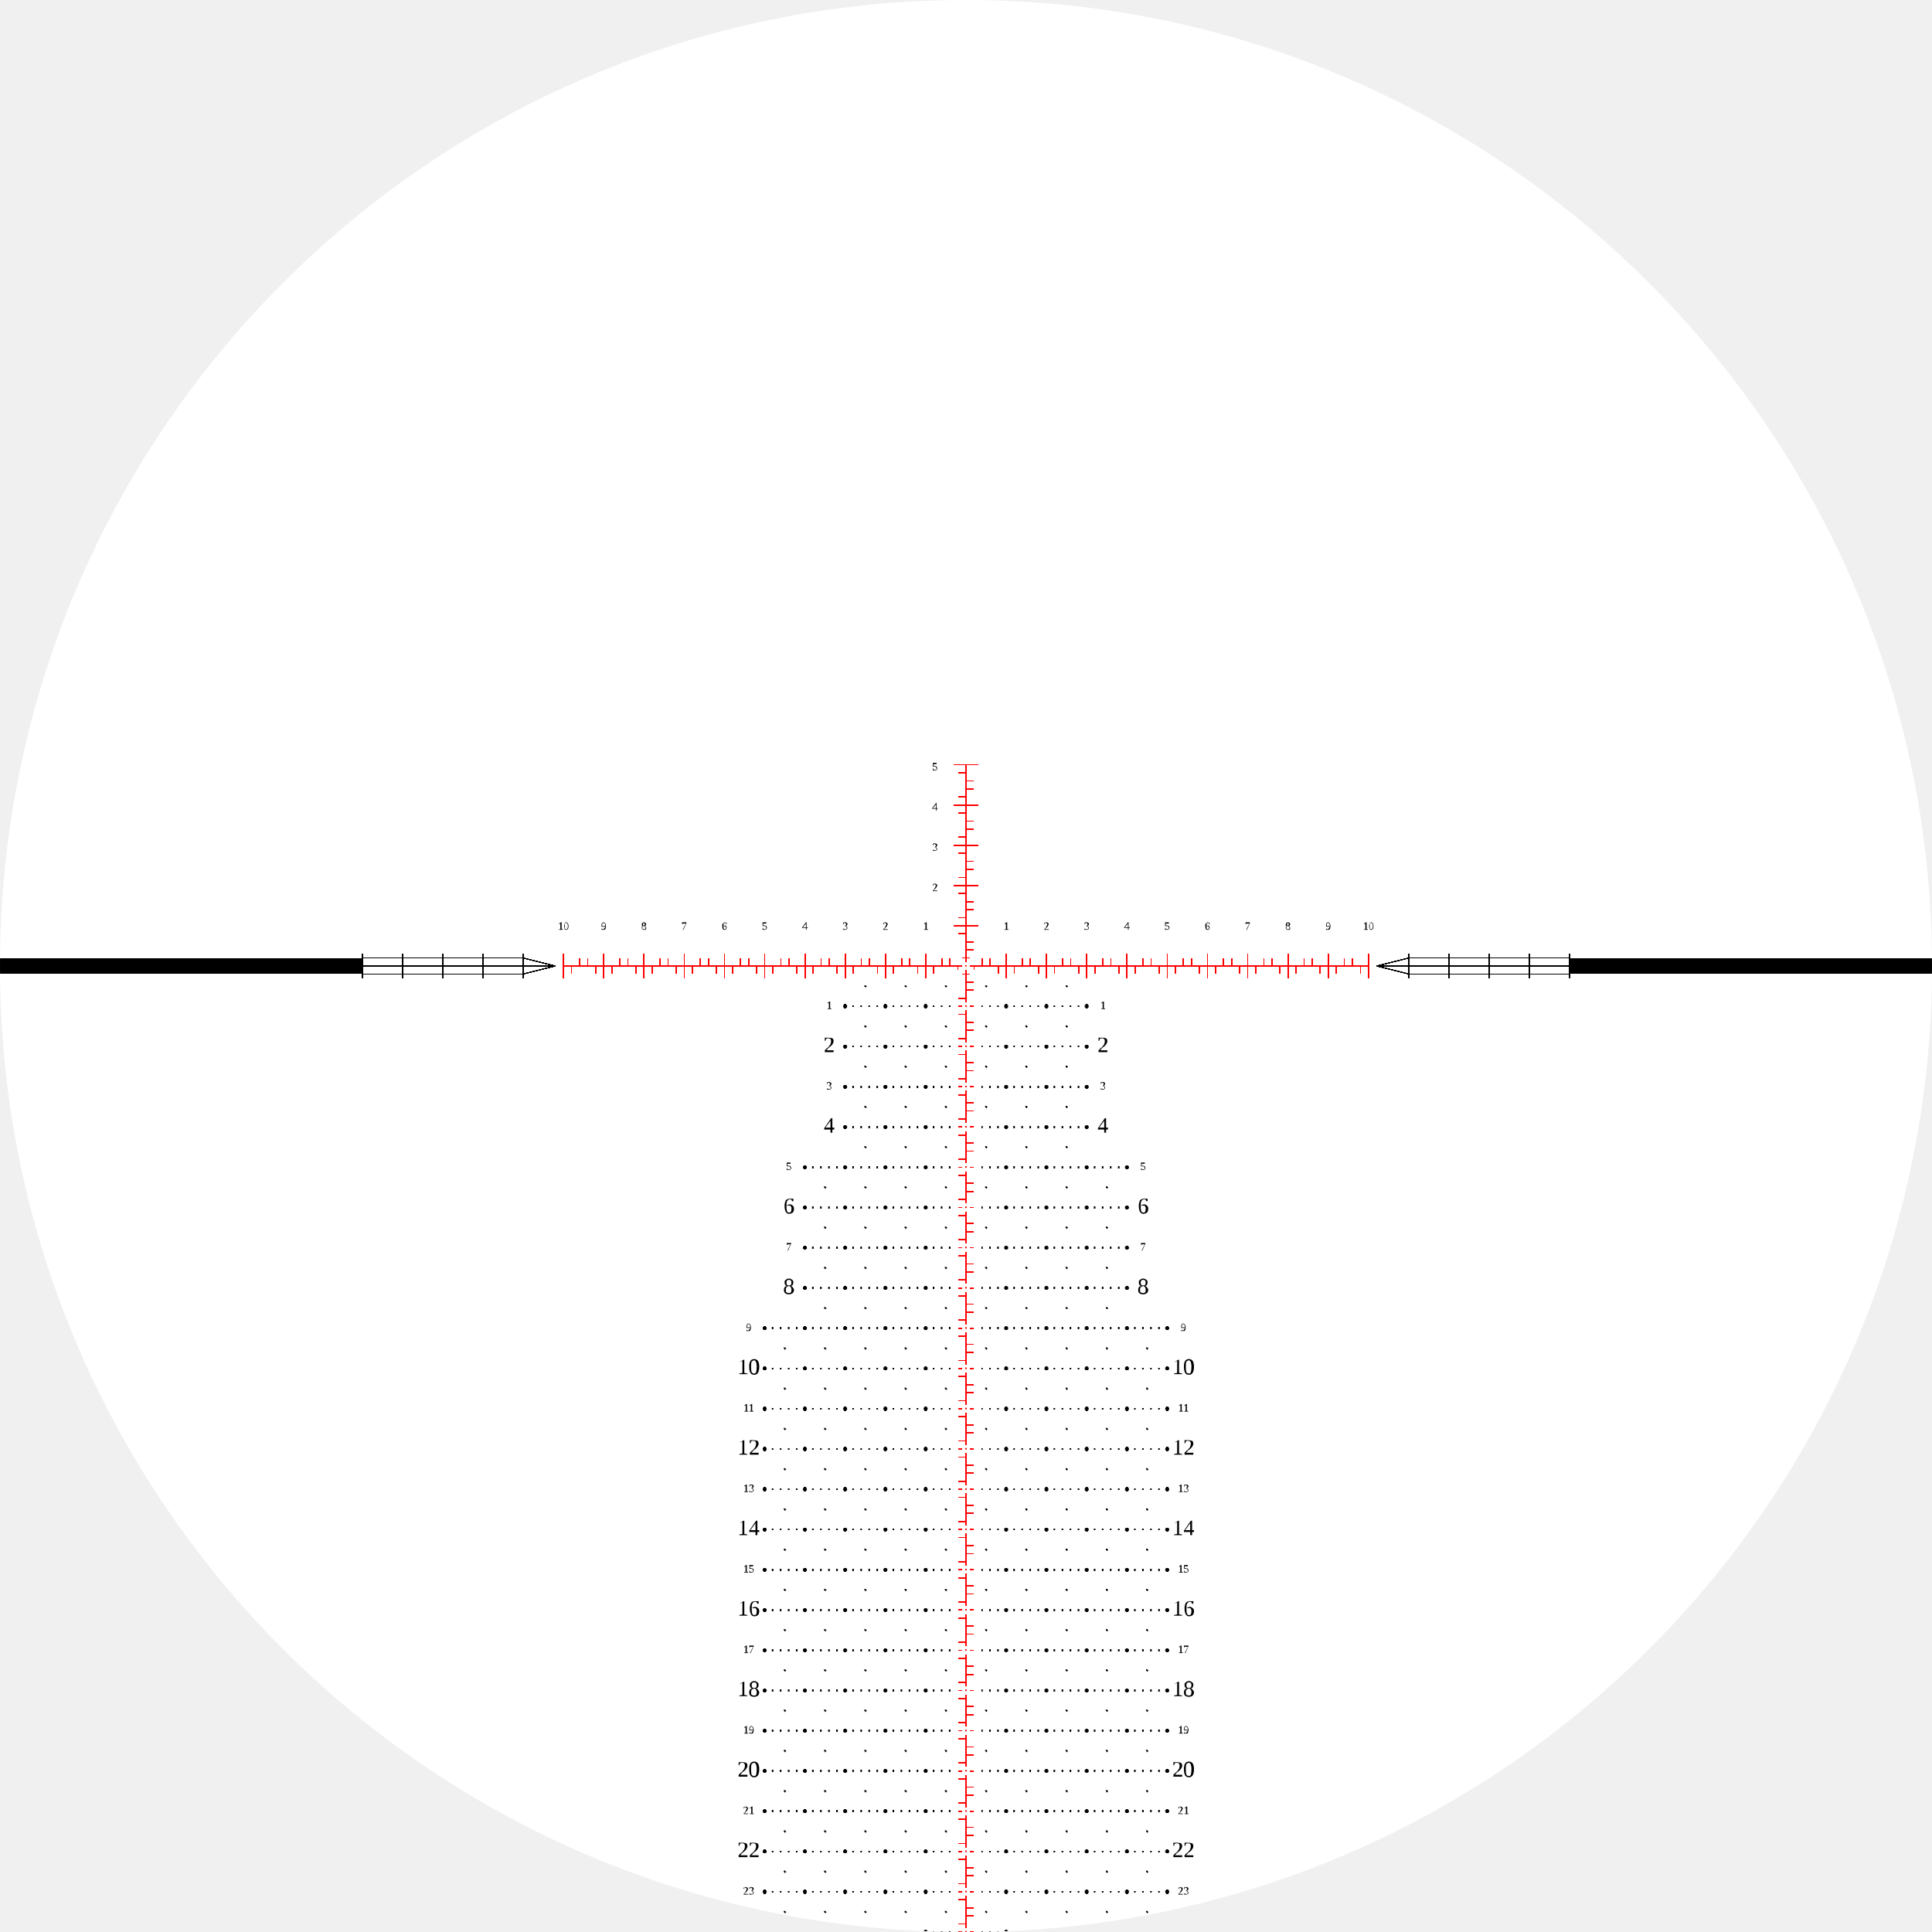
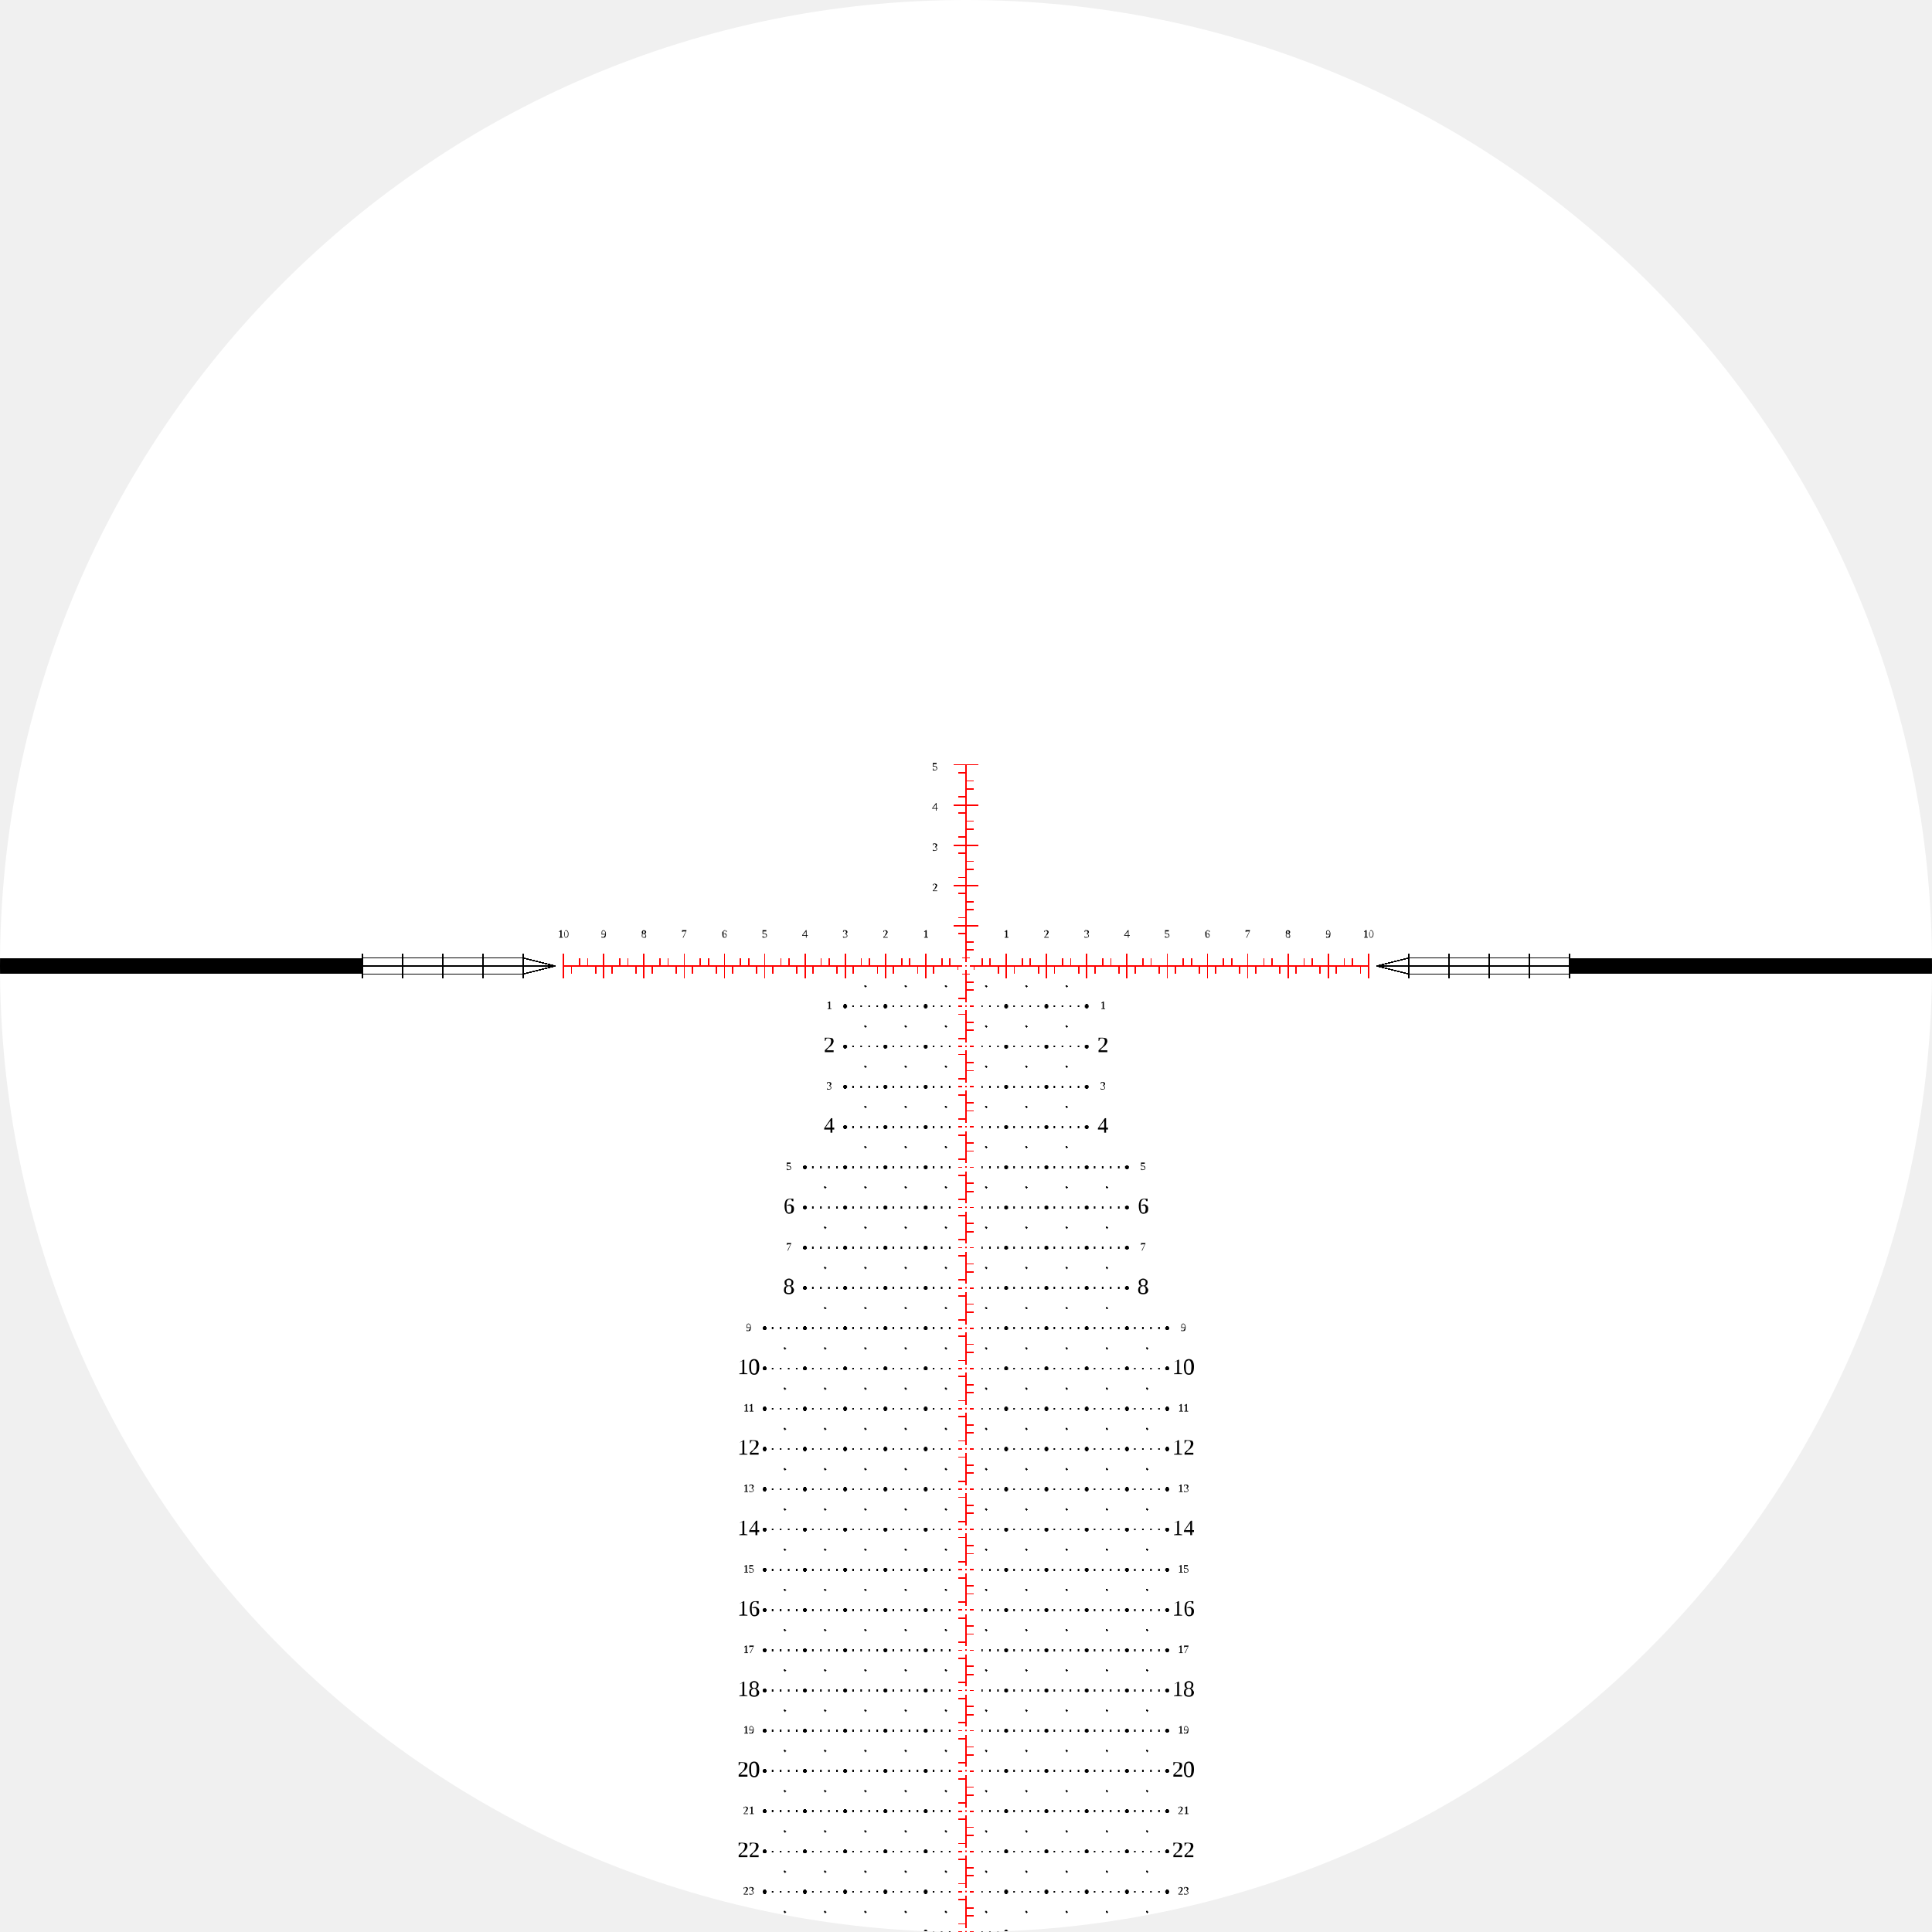
<svg xmlns="http://www.w3.org/2000/svg" width="4800" height="4800" viewBox="-24 -24 48 48" data-mil-width="48" data-mil-height="48" data-factor="100" shape-rendering="crispEdges">
  <defs>
    <pattern id="dotline-0" patternUnits="userSpaceOnUse" x="-0.025" y="-0.025" width="1" height="0.05">
      <circle cx="0.025" cy="0.025" r="0.025" fill="red" />
    </pattern>
    <pattern id="dotgrid-0" patternUnits="userSpaceOnUse" x="-2.525" y="0.475" width="1" height="1">
      <circle cx="0.025" cy="0.025" r="0.025" fill="black" />
    </pattern>
    <pattern id="dotgrid-2" patternUnits="userSpaceOnUse" x="-3.525" y="5.475" width="1" height="1">
      <circle cx="0.025" cy="0.025" r="0.025" fill="black" />
    </pattern>
    <pattern id="dotgrid-4" patternUnits="userSpaceOnUse" x="-4.525" y="9.475" width="1" height="1">
      <circle cx="0.025" cy="0.025" r="0.025" fill="black" />
    </pattern>
    <pattern id="dotline-2" patternUnits="userSpaceOnUse" x="-0.05" y="-0.05" width="1" height="0.1">
      <circle cx="0.05" cy="0.05" r="0.05" fill="black" />
    </pattern>
    <pattern id="dotline-5" patternUnits="userSpaceOnUse" x="-0.025" y="-0.025" width="0.2" height="0.05">
      <circle cx="0.025" cy="0.025" r="0.025" fill="black" />
    </pattern>
  </defs>
  <clipPath id="clip0">
    <circle id="circle-0" cx="0" cy="0" r="24" fill="white" />
  </clipPath>
  <g id="clipgroup-0" clip-path="url(#clip0)">
    <rect id="fill-0" x="-24" y="-24" width="48" height="48" fill="white" />
    <line id="hline-0" x1="0.1" y1="0" x2="10" y2="0" stroke="red" stroke-width="0.033" />
    <line id="hline-1" x1="-0.1" y1="0" x2="-10" y2="0" stroke="red" stroke-width="0.033" />
    <line id="vline-0" x1="0" y1="-0.1" x2="0" y2="-5" stroke="red" stroke-width="0.033" />
    <line id="hline-2" x1="-15" y1="0" x2="-10.2" y2="0" stroke="black" stroke-width="0.033" />
    <line id="hline-3" x1="15" y1="0" x2="10.2" y2="0" stroke="black" stroke-width="0.033" />
    <line id="line-0" x1="11" y1="-0.2" x2="10.2" y2="0" stroke="black" stroke-width="0.033" />
    <line id="line-1" x1="11" y1="0.2" x2="10.2" y2="0" stroke="black" stroke-width="0.033" />
    <line id="line-2" x1="-11" y1="-0.2" x2="-10.2" y2="0" stroke="black" stroke-width="0.033" />
    <line id="line-3" x1="-11" y1="0.2" x2="-10.2" y2="0" stroke="black" stroke-width="0.033" />
    <rect id="rect-0" x="-15" y="-0.2" width="4" height="0.4" fill="transparent" stroke="black" stroke-width="0.033" />
    <rect id="rect-1" x="11" y="-0.2" width="4" height="0.4" fill="transparent" stroke="black" stroke-width="0.033" />
    <rect id="rect-2" x="-24" y="-0.2" width="9" height="0.4" fill="black" />
    <rect id="rect-3" x="15" y="-0.2" width="9" height="0.4" fill="black" />
    <path id="hruler-0" d="M 11 -0.3 L 11 0.3 M 12 -0.3 L 12 0.3 M 13 -0.3 L 13 0.3 M 14 -0.3 L 14 0.3 M 15 -0.3 L 15 0.3" fill="none" stroke="black" stroke-width="0.033" />
    <path id="hruler-1" d="M -11 -0.3 L -11 0.3 M -12 -0.3 L -12 0.3 M -13 -0.3 L -13 0.3 M -14 -0.3 L -14 0.3 M -15 -0.3 L -15 0.3" fill="none" stroke="black" stroke-width="0.033" />
-     <text id="text-0" x="-10" y="-0.9" fill="black" font-size="0.278" text-anchor="middle">10</text>
-     <text id="text-1" x="-9" y="-0.9" fill="black" font-size="0.278" text-anchor="middle">9</text>
-     <text id="text-2" x="-8" y="-0.9" fill="black" font-size="0.278" text-anchor="middle">8</text>
-     <text id="text-3" x="-7" y="-0.9" fill="black" font-size="0.278" text-anchor="middle">7</text>
-     <text id="text-4" x="-6" y="-0.9" fill="black" font-size="0.278" text-anchor="middle">6</text>
-     <text id="text-5" x="-5" y="-0.9" fill="black" font-size="0.278" text-anchor="middle">5</text>
-     <text id="text-6" x="-4" y="-0.9" fill="black" font-size="0.278" text-anchor="middle">4</text>
-     <text id="text-7" x="-3" y="-0.9" fill="black" font-size="0.278" text-anchor="middle">3</text>
-     <text id="text-8" x="-2" y="-0.9" fill="black" font-size="0.278" text-anchor="middle">2</text>
-     <text id="text-9" x="-1" y="-0.9" fill="black" font-size="0.278" text-anchor="middle">1</text>
-     <text id="text-10" x="1" y="-0.9" fill="black" font-size="0.278" text-anchor="middle">1</text>
-     <text id="text-11" x="2" y="-0.9" fill="black" font-size="0.278" text-anchor="middle">2</text>
-     <text id="text-12" x="3" y="-0.9" fill="black" font-size="0.278" text-anchor="middle">3</text>
-     <text id="text-13" x="4" y="-0.9" fill="black" font-size="0.278" text-anchor="middle">4</text>
-     <text id="text-14" x="5" y="-0.9" fill="black" font-size="0.278" text-anchor="middle">5</text>
-     <text id="text-15" x="6" y="-0.9" fill="black" font-size="0.278" text-anchor="middle">6</text>
-     <text id="text-16" x="7" y="-0.9" fill="black" font-size="0.278" text-anchor="middle">7</text>
-     <text id="text-17" x="8" y="-0.9" fill="black" font-size="0.278" text-anchor="middle">8</text>
-     <text id="text-18" x="9" y="-0.9" fill="black" font-size="0.278" text-anchor="middle">9</text>
-     <text id="text-19" x="10" y="-0.9" fill="black" font-size="0.278" text-anchor="middle">10</text>
+     <text id="text-0" x="-10" y="-0.7" fill="black" font-size="0.278" text-anchor="middle">10</text>
+     <text id="text-1" x="-9" y="-0.7" fill="black" font-size="0.278" text-anchor="middle">9</text>
+     <text id="text-2" x="-8" y="-0.7" fill="black" font-size="0.278" text-anchor="middle">8</text>
+     <text id="text-3" x="-7" y="-0.7" fill="black" font-size="0.278" text-anchor="middle">7</text>
+     <text id="text-4" x="-6" y="-0.7" fill="black" font-size="0.278" text-anchor="middle">6</text>
+     <text id="text-5" x="-5" y="-0.7" fill="black" font-size="0.278" text-anchor="middle">5</text>
+     <text id="text-6" x="-4" y="-0.7" fill="black" font-size="0.278" text-anchor="middle">4</text>
+     <text id="text-7" x="-3" y="-0.7" fill="black" font-size="0.278" text-anchor="middle">3</text>
+     <text id="text-8" x="-2" y="-0.7" fill="black" font-size="0.278" text-anchor="middle">2</text>
+     <text id="text-9" x="-1" y="-0.7" fill="black" font-size="0.278" text-anchor="middle">1</text>
+     <text id="text-10" x="1" y="-0.7" fill="black" font-size="0.278" text-anchor="middle">1</text>
+     <text id="text-11" x="2" y="-0.7" fill="black" font-size="0.278" text-anchor="middle">2</text>
+     <text id="text-12" x="3" y="-0.7" fill="black" font-size="0.278" text-anchor="middle">3</text>
+     <text id="text-13" x="4" y="-0.7" fill="black" font-size="0.278" text-anchor="middle">4</text>
+     <text id="text-14" x="5" y="-0.7" fill="black" font-size="0.278" text-anchor="middle">5</text>
+     <text id="text-15" x="6" y="-0.7" fill="black" font-size="0.278" text-anchor="middle">6</text>
+     <text id="text-16" x="7" y="-0.7" fill="black" font-size="0.278" text-anchor="middle">7</text>
+     <text id="text-17" x="8" y="-0.7" fill="black" font-size="0.278" text-anchor="middle">8</text>
+     <text id="text-18" x="9" y="-0.7" fill="black" font-size="0.278" text-anchor="middle">9</text>
+     <text id="text-19" x="10" y="-0.7" fill="black" font-size="0.278" text-anchor="middle">10</text>
    <path id="hruler-2" d="M 10 -0.3 L 10 0.3 M 9 -0.3 L 9 0.3 M 8 -0.3 L 8 0.3 M 7 -0.3 L 7 0.3 M 6 -0.3 L 6 0.3 M 5 -0.3 L 5 0.3 M 4 -0.3 L 4 0.3 M 3 -0.3 L 3 0.3 M 2 -0.3 L 2 0.3 M 1 -0.3 L 1 0.3" fill="none" stroke="red" stroke-width="0.033" />
    <path id="hruler-3" d="M -10 -0.3 L -10 0.3 M -9 -0.3 L -9 0.3 M -8 -0.3 L -8 0.3 M -7 -0.3 L -7 0.3 M -6 -0.3 L -6 0.3 M -5 -0.3 L -5 0.3 M -4 -0.3 L -4 0.3 M -3 -0.3 L -3 0.3 M -2 -0.3 L -2 0.3 M -1 -0.3 L -1 0.3" fill="none" stroke="red" stroke-width="0.033" />
    <path id="hruler-4" d="M 9.8 0 L 9.8 0.2 M 8.8 0 L 8.8 0.2 M 7.8 0 L 7.8 0.2 M 6.8 0 L 6.8 0.2 M 5.8 0 L 5.8 0.2 M 4.8 0 L 4.8 0.2 M 3.8 0 L 3.8 0.2 M 2.8 0 L 2.8 0.2 M 1.8 0 L 1.8 0.2 M 0.8 0 L 0.8 0.2" fill="none" stroke="red" stroke-width="0.033" />
    <path id="hruler-5" d="M -9.8 0 L -9.8 0.2 M -8.8 0 L -8.8 0.2 M -7.8 0 L -7.8 0.2 M -6.8 0 L -6.8 0.2 M -5.8 0 L -5.8 0.2 M -4.8 0 L -4.8 0.2 M -3.8 0 L -3.8 0.2 M -2.8 0 L -2.8 0.2 M -1.8 0 L -1.8 0.2 M -0.8 0 L -0.8 0.2" fill="none" stroke="red" stroke-width="0.033" />
    <path id="hruler-6" d="M 9.6 -0.2 L 9.6 0 M 8.6 -0.2 L 8.6 0 M 7.6 -0.2 L 7.6 0 M 6.6 -0.2 L 6.6 0 M 5.6 -0.2 L 5.6 0 M 4.6 -0.2 L 4.6 0 M 3.6 -0.2 L 3.6 0 M 2.6 -0.2 L 2.6 0 M 1.6 -0.2 L 1.6 0 M 0.6 -0.2 L 0.6 0" fill="none" stroke="red" stroke-width="0.033" />
    <path id="hruler-7" d="M -9.6 -0.2 L -9.6 0 M -8.6 -0.2 L -8.6 0 M -7.6 -0.2 L -7.6 0 M -6.6 -0.2 L -6.6 0 M -5.6 -0.2 L -5.6 0 M -4.6 -0.2 L -4.6 0 M -3.6 -0.2 L -3.6 0 M -2.6 -0.2 L -2.6 0 M -1.6 -0.2 L -1.6 0 M -0.6 -0.2 L -0.6 0" fill="none" stroke="red" stroke-width="0.033" />
    <path id="hruler-8" d="M 9.4 -0.2 L 9.4 0 M 8.4 -0.2 L 8.4 0 M 7.4 -0.2 L 7.4 0 M 6.4 -0.2 L 6.4 0 M 5.4 -0.2 L 5.4 0 M 4.4 -0.2 L 4.4 0 M 3.4 -0.2 L 3.4 0 M 2.4 -0.2 L 2.4 0 M 1.4 -0.2 L 1.4 0 M 0.4 -0.2 L 0.4 0" fill="none" stroke="red" stroke-width="0.033" />
    <path id="hruler-9" d="M -9.4 -0.2 L -9.4 0 M -8.4 -0.2 L -8.4 0 M -7.4 -0.2 L -7.4 0 M -6.4 -0.2 L -6.4 0 M -5.4 -0.2 L -5.4 0 M -4.4 -0.2 L -4.4 0 M -3.4 -0.2 L -3.4 0 M -2.4 -0.2 L -2.4 0 M -1.4 -0.2 L -1.4 0 M -0.4 -0.2 L -0.4 0" fill="none" stroke="red" stroke-width="0.033" />
    <path id="hruler-10" d="M 9.2 0 L 9.2 0.2 M 8.2 0 L 8.2 0.2 M 7.2 0 L 7.2 0.2 M 6.2 0 L 6.2 0.2 M 5.2 0 L 5.2 0.2 M 4.2 0 L 4.2 0.2 M 3.2 0 L 3.2 0.2 M 2.2 0 L 2.2 0.2 M 1.2 0 L 1.2 0.2" fill="none" stroke="red" stroke-width="0.033" />
    <path id="hruler-11" d="M -9.2 0 L -9.2 0.2 M -8.2 0 L -8.2 0.2 M -7.2 0 L -7.2 0.2 M -6.2 0 L -6.2 0.2 M -5.2 0 L -5.2 0.2 M -4.2 0 L -4.2 0.2 M -3.2 0 L -3.2 0.2 M -2.2 0 L -2.2 0.2 M -1.2 0 L -1.2 0.2" fill="none" stroke="red" stroke-width="0.033" />
    <line id="vline-1" x1="0.2" y1="0" x2="0.2" y2="0.1" stroke="red" stroke-width="0.033" />
    <line id="vline-2" x1="-0.2" y1="0" x2="-0.2" y2="0.1" stroke="red" stroke-width="0.033" />
    <path id="vruler-0" d="M -0.2 1.2 L 0 1.2 M -0.2 2.2 L 0 2.2 M -0.2 3.2 L 0 3.2 M -0.2 4.2 L 0 4.2 M -0.2 5.2 L 0 5.2 M -0.2 6.2 L 0 6.2 M -0.2 7.2 L 0 7.2 M -0.2 8.2 L 0 8.2 M -0.2 9.2 L 0 9.2 M -0.2 10.2 L 0 10.2 M -0.2 11.2 L 0 11.2 M -0.2 12.2 L 0 12.2 M -0.2 13.2 L 0 13.2 M -0.2 14.2 L 0 14.2 M -0.2 15.2 L 0 15.2 M -0.2 16.2 L 0 16.2 M -0.2 17.2 L 0 17.2 M -0.2 18.2 L 0 18.2 M -0.2 19.2 L 0 19.2 M -0.2 20.2 L 0 20.2 M -0.2 21.2 L 0 21.2 M -0.2 22.2 L 0 22.2 M -0.2 23.2 L 0 23.2" fill="none" stroke="red" stroke-width="0.033" />
    <path id="vruler-1" d="M 0 0.4 L 0.2 0.4 M 0 1.4 L 0.2 1.4 M 0 2.4 L 0.2 2.4 M 0 3.4 L 0.2 3.4 M 0 4.4 L 0.2 4.4 M 0 5.4 L 0.2 5.4 M 0 6.4 L 0.2 6.4 M 0 7.4 L 0.2 7.4 M 0 8.4 L 0.2 8.4 M 0 9.4 L 0.2 9.4 M 0 10.4 L 0.2 10.4 M 0 11.4 L 0.2 11.4 M 0 12.4 L 0.2 12.4 M 0 13.4 L 0.2 13.4 M 0 14.4 L 0.2 14.4 M 0 15.4 L 0.2 15.4 M 0 16.4 L 0.2 16.4 M 0 17.4 L 0.2 17.4 M 0 18.4 L 0.2 18.4 M 0 19.4 L 0.2 19.4 M 0 20.4 L 0.2 20.4 M 0 21.4 L 0.2 21.4 M 0 22.4 L 0.2 22.4 M 0 23.4 L 0.2 23.4" fill="none" stroke="red" stroke-width="0.033" />
    <path id="vruler-2" d="M 0 0.6 L 0.2 0.6 M 0 1.6 L 0.2 1.6 M 0 2.6 L 0.2 2.6 M 0 3.6 L 0.2 3.6 M 0 4.6 L 0.2 4.6 M 0 5.6 L 0.2 5.6 M 0 6.6 L 0.2 6.6 M 0 7.6 L 0.2 7.6 M 0 8.6 L 0.2 8.6 M 0 9.6 L 0.2 9.6 M 0 10.6 L 0.2 10.6 M 0 11.6 L 0.2 11.6 M 0 12.6 L 0.2 12.6 M 0 13.6 L 0.2 13.6 M 0 14.6 L 0.2 14.6 M 0 15.6 L 0.2 15.6 M 0 16.6 L 0.2 16.6 M 0 17.6 L 0.2 17.6 M 0 18.6 L 0.2 18.6 M 0 19.6 L 0.2 19.6 M 0 20.6 L 0.2 20.6 M 0 21.6 L 0.2 21.6 M 0 22.6 L 0.2 22.6 M 0 23.6 L 0.2 23.6" fill="none" stroke="red" stroke-width="0.033" />
    <path id="vruler-3" d="M -0.2 0.8 L 0 0.8 M -0.2 1.8 L 0 1.8 M -0.2 2.8 L 0 2.8 M -0.2 3.8 L 0 3.8 M -0.2 4.8 L 0 4.8 M -0.2 5.8 L 0 5.8 M -0.2 6.8 L 0 6.8 M -0.2 7.8 L 0 7.8 M -0.2 8.8 L 0 8.8 M -0.2 9.8 L 0 9.8 M -0.2 10.8 L 0 10.8 M -0.2 11.8 L 0 11.8 M -0.2 12.8 L 0 12.8 M -0.2 13.8 L 0 13.8 M -0.2 14.8 L 0 14.8 M -0.2 15.8 L 0 15.8 M -0.2 16.8 L 0 16.8 M -0.2 17.8 L 0 17.8 M -0.2 18.8 L 0 18.8 M -0.2 19.8 L 0 19.8 M -0.2 20.8 L 0 20.8 M -0.2 21.8 L 0 21.8 M -0.2 22.8 L 0 22.8 M -0.2 23.8 L 0 23.8" fill="none" stroke="red" stroke-width="0.033" />
    <path id="vruler-4" d="M -0.3 -5 L 0.3 -5 M -0.3 -4 L 0.3 -4 M -0.3 -3 L 0.3 -3 M -0.3 -2 L 0.3 -2 M -0.3 -1 L 0.3 -1" fill="none" stroke="red" stroke-width="0.033" />
    <path id="vruler-5" d="M -0.2 -4.8 L 0 -4.8 M -0.2 -3.8 L 0 -3.8 M -0.2 -2.8 L 0 -2.8 M -0.2 -1.8 L 0 -1.8 M -0.2 -0.8 L 0 -0.8" fill="none" stroke="red" stroke-width="0.033" />
    <path id="vruler-6" d="M 0 -4.6 L 0.2 -4.6 M 0 -3.6 L 0.2 -3.6 M 0 -2.6 L 0.2 -2.6 M 0 -1.6 L 0.2 -1.6 M 0 -0.6 L 0.2 -0.6" fill="none" stroke="red" stroke-width="0.033" />
    <path id="vruler-7" d="M 0 -4.4 L 0.2 -4.4 M 0 -3.4 L 0.2 -3.4 M 0 -2.4 L 0.2 -2.4 M 0 -1.4 L 0.2 -1.4 M 0 -0.4 L 0.2 -0.4" fill="none" stroke="red" stroke-width="0.033" />
    <path id="vruler-8" d="M -0.2 -4.2 L 0 -4.2 M -0.2 -3.2 L 0 -3.2 M -0.2 -2.2 L 0 -2.2 M -0.2 -1.2 L 0 -1.2" fill="none" stroke="red" stroke-width="0.033" />
    <path id="vruler-9" d="M 0.1 1 L 0.2 1 M 0.1 2 L 0.2 2 M 0.1 3 L 0.2 3 M 0.1 4 L 0.2 4 M 0.1 5 L 0.2 5 M 0.1 6 L 0.2 6 M 0.1 7 L 0.2 7 M 0.1 8 L 0.2 8 M 0.1 9 L 0.2 9 M 0.1 10 L 0.2 10 M 0.1 11 L 0.2 11 M 0.1 12 L 0.2 12 M 0.1 13 L 0.2 13 M 0.1 14 L 0.2 14 M 0.1 15 L 0.2 15 M 0.1 16 L 0.2 16 M 0.1 17 L 0.2 17 M 0.1 18 L 0.2 18 M 0.1 19 L 0.2 19 M 0.1 20 L 0.2 20 M 0.1 21 L 0.2 21 M 0.1 22 L 0.2 22 M 0.1 23 L 0.2 23 M 0.1 24 L 0.2 24" fill="none" stroke="red" stroke-width="0.033" />
    <path id="vruler-10" d="M -0.2 1 L -0.1 1 M -0.2 2 L -0.1 2 M -0.2 3 L -0.1 3 M -0.2 4 L -0.1 4 M -0.2 5 L -0.1 5 M -0.2 6 L -0.1 6 M -0.2 7 L -0.1 7 M -0.2 8 L -0.1 8 M -0.2 9 L -0.1 9 M -0.2 10 L -0.1 10 M -0.2 11 L -0.1 11 M -0.2 12 L -0.1 12 M -0.2 13 L -0.1 13 M -0.2 14 L -0.1 14 M -0.2 15 L -0.1 15 M -0.2 16 L -0.1 16 M -0.2 17 L -0.1 17 M -0.2 18 L -0.1 18 M -0.2 19 L -0.1 19 M -0.2 20 L -0.1 20 M -0.2 21 L -0.1 21 M -0.2 22 L -0.1 22 M -0.2 23 L -0.1 23 M -0.2 24 L -0.1 24" fill="none" stroke="red" stroke-width="0.033" />
    <line id="hline-4" x1="0.1" y1="0.2" x2="-0.1" y2="0.2" stroke="red" stroke-width="0.033" />
    <line id="hline-5" x1="0.1" y1="-0.2" x2="-0.1" y2="-0.2" stroke="red" stroke-width="0.033" />
    <rect id="dotline-1" x="-0.025" y="-0.025" width="24.05" height="0.05" fill="url(#dotline-0)" transform="translate(0,0) rotate(90)" />
    <path id="vdashline-0" d="M 0 0.1 L 0 0.9 M 0 1.1 L 0 1.9 M 0 2.1 L 0 2.9 M 0 3.1 L 0 3.9 M 0 4.1 L 0 4.9 M 0 5.1 L 0 5.9 M 0 6.1 L 0 6.9 M 0 7.1 L 0 7.9 M 0 8.1 L 0 8.9 M 0 9.1 L 0 9.9 M 0 10.1 L 0 10.9 M 0 11.1 L 0 11.9 M 0 12.1 L 0 12.9 M 0 13.1 L 0 13.9 M 0 14.1 L 0 14.9 M 0 15.1 L 0 15.9 M 0 16.1 L 0 16.9 M 0 17.1 L 0 17.9 M 0 18.1 L 0 18.9 M 0 19.1 L 0 19.9 M 0 20.1 L 0 20.9 M 0 21.1 L 0 21.9 M 0 22.1 L 0 22.9 M 0 23.1 L 0 23.9" fill="none" stroke="red" stroke-width="0.033" />
    <text id="text-20" x="-0.7" y="-4.86" fill="black" font-size="0.278" text-anchor="end">5</text>
    <text id="text-21" x="-0.7" y="-3.86" fill="black" font-size="0.278" text-anchor="end">4</text>
    <text id="text-22" x="-0.7" y="-2.86" fill="black" font-size="0.278" text-anchor="end">3</text>
    <text id="text-23" x="-0.7" y="-1.86" fill="black" font-size="0.278" text-anchor="end">2</text>
    <rect id="dotgrid-1" x="-2.525" y="0.475" width="5.05" height="4.05" fill="url(#dotgrid-0)" />
    <rect id="dotgrid-3" x="-3.525" y="5.475" width="7.05" height="3.05" fill="url(#dotgrid-2)" />
    <rect id="dotgrid-5" x="-4.525" y="9.475" width="9.05" height="15.05" fill="url(#dotgrid-4)" />
    <text id="text-24" x="3.4" y="1.07" fill="black" font-size="0.278" text-anchor="middle">1</text>
    <text id="text-25" x="-3.4" y="1.07" fill="black" font-size="0.278" text-anchor="middle">1</text>
    <rect id="dotline-3" x="-0.05" y="-0.05" width="2.1" height="0.1" fill="url(#dotline-2)" transform="translate(-3,1) rotate(0)" />
    <rect id="dotline-4" x="-0.05" y="-0.05" width="2.1" height="0.1" fill="url(#dotline-2)" transform="translate(1,1) rotate(0)" />
    <rect id="dotline-6" x="-0.025" y="-0.025" width="2.65" height="0.05" fill="url(#dotline-5)" transform="translate(-3,1) rotate(0)" />
    <rect id="dotline-7" x="-0.025" y="-0.025" width="2.65" height="0.05" fill="url(#dotline-5)" transform="translate(0.4,1) rotate(0)" />
    <text id="text-26" x="3.4" y="2.14" fill="black" font-size="0.556" text-anchor="middle">2</text>
    <text id="text-27" x="-3.4" y="2.14" fill="black" font-size="0.556" text-anchor="middle">2</text>
    <rect id="dotline-8" x="-0.05" y="-0.05" width="2.1" height="0.1" fill="url(#dotline-2)" transform="translate(-3,2) rotate(0)" />
    <rect id="dotline-9" x="-0.05" y="-0.05" width="2.1" height="0.1" fill="url(#dotline-2)" transform="translate(1,2) rotate(0)" />
    <rect id="dotline-10" x="-0.025" y="-0.025" width="2.65" height="0.05" fill="url(#dotline-5)" transform="translate(-3,2) rotate(0)" />
    <rect id="dotline-11" x="-0.025" y="-0.025" width="2.65" height="0.05" fill="url(#dotline-5)" transform="translate(0.4,2) rotate(0)" />
    <text id="text-28" x="3.4" y="3.07" fill="black" font-size="0.278" text-anchor="middle">3</text>
    <text id="text-29" x="-3.4" y="3.07" fill="black" font-size="0.278" text-anchor="middle">3</text>
    <rect id="dotline-12" x="-0.05" y="-0.05" width="2.1" height="0.1" fill="url(#dotline-2)" transform="translate(-3,3) rotate(0)" />
    <rect id="dotline-13" x="-0.05" y="-0.05" width="2.1" height="0.1" fill="url(#dotline-2)" transform="translate(1,3) rotate(0)" />
    <rect id="dotline-14" x="-0.025" y="-0.025" width="2.65" height="0.05" fill="url(#dotline-5)" transform="translate(-3,3) rotate(0)" />
    <rect id="dotline-15" x="-0.025" y="-0.025" width="2.65" height="0.05" fill="url(#dotline-5)" transform="translate(0.4,3) rotate(0)" />
    <text id="text-30" x="3.4" y="4.14" fill="black" font-size="0.556" text-anchor="middle">4</text>
    <text id="text-31" x="-3.4" y="4.14" fill="black" font-size="0.556" text-anchor="middle">4</text>
    <rect id="dotline-16" x="-0.05" y="-0.05" width="2.1" height="0.1" fill="url(#dotline-2)" transform="translate(-3,4) rotate(0)" />
    <rect id="dotline-17" x="-0.05" y="-0.05" width="2.1" height="0.1" fill="url(#dotline-2)" transform="translate(1,4) rotate(0)" />
    <rect id="dotline-18" x="-0.025" y="-0.025" width="2.65" height="0.05" fill="url(#dotline-5)" transform="translate(-3,4) rotate(0)" />
    <rect id="dotline-19" x="-0.025" y="-0.025" width="2.65" height="0.05" fill="url(#dotline-5)" transform="translate(0.4,4) rotate(0)" />
    <text id="text-32" x="4.4" y="5.07" fill="black" font-size="0.278" text-anchor="middle">5</text>
    <text id="text-33" x="-4.4" y="5.07" fill="black" font-size="0.278" text-anchor="middle">5</text>
    <rect id="dotline-20" x="-0.05" y="-0.05" width="3.1" height="0.1" fill="url(#dotline-2)" transform="translate(-4,5) rotate(0)" />
    <rect id="dotline-21" x="-0.05" y="-0.05" width="3.1" height="0.1" fill="url(#dotline-2)" transform="translate(1,5) rotate(0)" />
    <rect id="dotline-22" x="-0.025" y="-0.025" width="3.65" height="0.05" fill="url(#dotline-5)" transform="translate(-4,5) rotate(0)" />
    <rect id="dotline-23" x="-0.025" y="-0.025" width="3.65" height="0.05" fill="url(#dotline-5)" transform="translate(0.4,5) rotate(0)" />
    <text id="text-34" x="4.4" y="6.14" fill="black" font-size="0.556" text-anchor="middle">6</text>
    <text id="text-35" x="-4.4" y="6.14" fill="black" font-size="0.556" text-anchor="middle">6</text>
    <rect id="dotline-24" x="-0.05" y="-0.05" width="3.1" height="0.1" fill="url(#dotline-2)" transform="translate(-4,6) rotate(0)" />
    <rect id="dotline-25" x="-0.05" y="-0.05" width="3.1" height="0.1" fill="url(#dotline-2)" transform="translate(1,6) rotate(0)" />
    <rect id="dotline-26" x="-0.025" y="-0.025" width="3.65" height="0.05" fill="url(#dotline-5)" transform="translate(-4,6) rotate(0)" />
    <rect id="dotline-27" x="-0.025" y="-0.025" width="3.65" height="0.05" fill="url(#dotline-5)" transform="translate(0.4,6) rotate(0)" />
    <text id="text-36" x="4.4" y="7.07" fill="black" font-size="0.278" text-anchor="middle">7</text>
    <text id="text-37" x="-4.4" y="7.07" fill="black" font-size="0.278" text-anchor="middle">7</text>
    <rect id="dotline-28" x="-0.05" y="-0.05" width="3.1" height="0.1" fill="url(#dotline-2)" transform="translate(-4,7) rotate(0)" />
    <rect id="dotline-29" x="-0.05" y="-0.05" width="3.1" height="0.1" fill="url(#dotline-2)" transform="translate(1,7) rotate(0)" />
    <rect id="dotline-30" x="-0.025" y="-0.025" width="3.65" height="0.05" fill="url(#dotline-5)" transform="translate(-4,7) rotate(0)" />
    <rect id="dotline-31" x="-0.025" y="-0.025" width="3.65" height="0.05" fill="url(#dotline-5)" transform="translate(0.4,7) rotate(0)" />
    <text id="text-38" x="4.4" y="8.14" fill="black" font-size="0.556" text-anchor="middle">8</text>
    <text id="text-39" x="-4.4" y="8.14" fill="black" font-size="0.556" text-anchor="middle">8</text>
    <rect id="dotline-32" x="-0.05" y="-0.05" width="3.1" height="0.1" fill="url(#dotline-2)" transform="translate(-4,8) rotate(0)" />
    <rect id="dotline-33" x="-0.05" y="-0.05" width="3.1" height="0.1" fill="url(#dotline-2)" transform="translate(1,8) rotate(0)" />
    <rect id="dotline-34" x="-0.025" y="-0.025" width="3.65" height="0.05" fill="url(#dotline-5)" transform="translate(-4,8) rotate(0)" />
    <rect id="dotline-35" x="-0.025" y="-0.025" width="3.65" height="0.05" fill="url(#dotline-5)" transform="translate(0.4,8) rotate(0)" />
    <text id="text-40" x="5.4" y="9.07" fill="black" font-size="0.278" text-anchor="middle">9</text>
    <text id="text-41" x="-5.4" y="9.07" fill="black" font-size="0.278" text-anchor="middle">9</text>
    <rect id="dotline-36" x="-0.05" y="-0.05" width="4.1" height="0.1" fill="url(#dotline-2)" transform="translate(-5,9) rotate(0)" />
    <rect id="dotline-37" x="-0.05" y="-0.05" width="4.1" height="0.1" fill="url(#dotline-2)" transform="translate(1,9) rotate(0)" />
    <rect id="dotline-38" x="-0.025" y="-0.025" width="4.65" height="0.05" fill="url(#dotline-5)" transform="translate(-5,9) rotate(0)" />
    <rect id="dotline-39" x="-0.025" y="-0.025" width="4.65" height="0.05" fill="url(#dotline-5)" transform="translate(0.4,9) rotate(0)" />
    <text id="text-42" x="5.4" y="10.14" fill="black" font-size="0.556" text-anchor="middle">10</text>
    <text id="text-43" x="-5.4" y="10.14" fill="black" font-size="0.556" text-anchor="middle">10</text>
    <rect id="dotline-40" x="-0.05" y="-0.05" width="4.1" height="0.1" fill="url(#dotline-2)" transform="translate(-5,10) rotate(0)" />
    <rect id="dotline-41" x="-0.05" y="-0.05" width="4.1" height="0.1" fill="url(#dotline-2)" transform="translate(1,10) rotate(0)" />
    <rect id="dotline-42" x="-0.025" y="-0.025" width="4.65" height="0.05" fill="url(#dotline-5)" transform="translate(-5,10) rotate(0)" />
    <rect id="dotline-43" x="-0.025" y="-0.025" width="4.65" height="0.05" fill="url(#dotline-5)" transform="translate(0.4,10) rotate(0)" />
    <text id="text-44" x="5.4" y="11.07" fill="black" font-size="0.278" text-anchor="middle">11</text>
    <text id="text-45" x="-5.4" y="11.07" fill="black" font-size="0.278" text-anchor="middle">11</text>
    <rect id="dotline-44" x="-0.05" y="-0.05" width="4.1" height="0.1" fill="url(#dotline-2)" transform="translate(-5,11) rotate(0)" />
    <rect id="dotline-45" x="-0.05" y="-0.05" width="4.1" height="0.1" fill="url(#dotline-2)" transform="translate(1,11) rotate(0)" />
    <rect id="dotline-46" x="-0.025" y="-0.025" width="4.65" height="0.05" fill="url(#dotline-5)" transform="translate(-5,11) rotate(0)" />
    <rect id="dotline-47" x="-0.025" y="-0.025" width="4.65" height="0.05" fill="url(#dotline-5)" transform="translate(0.4,11) rotate(0)" />
    <text id="text-46" x="5.4" y="12.14" fill="black" font-size="0.556" text-anchor="middle">12</text>
    <text id="text-47" x="-5.4" y="12.14" fill="black" font-size="0.556" text-anchor="middle">12</text>
    <rect id="dotline-48" x="-0.05" y="-0.05" width="4.1" height="0.1" fill="url(#dotline-2)" transform="translate(-5,12) rotate(0)" />
    <rect id="dotline-49" x="-0.05" y="-0.05" width="4.1" height="0.1" fill="url(#dotline-2)" transform="translate(1,12) rotate(0)" />
    <rect id="dotline-50" x="-0.025" y="-0.025" width="4.65" height="0.05" fill="url(#dotline-5)" transform="translate(-5,12) rotate(0)" />
    <rect id="dotline-51" x="-0.025" y="-0.025" width="4.65" height="0.05" fill="url(#dotline-5)" transform="translate(0.4,12) rotate(0)" />
    <text id="text-48" x="5.4" y="13.07" fill="black" font-size="0.278" text-anchor="middle">13</text>
    <text id="text-49" x="-5.4" y="13.07" fill="black" font-size="0.278" text-anchor="middle">13</text>
    <rect id="dotline-52" x="-0.05" y="-0.05" width="4.1" height="0.1" fill="url(#dotline-2)" transform="translate(-5,13) rotate(0)" />
    <rect id="dotline-53" x="-0.05" y="-0.05" width="4.1" height="0.1" fill="url(#dotline-2)" transform="translate(1,13) rotate(0)" />
    <rect id="dotline-54" x="-0.025" y="-0.025" width="4.65" height="0.05" fill="url(#dotline-5)" transform="translate(-5,13) rotate(0)" />
    <rect id="dotline-55" x="-0.025" y="-0.025" width="4.65" height="0.05" fill="url(#dotline-5)" transform="translate(0.4,13) rotate(0)" />
    <text id="text-50" x="5.4" y="14.14" fill="black" font-size="0.556" text-anchor="middle">14</text>
    <text id="text-51" x="-5.4" y="14.14" fill="black" font-size="0.556" text-anchor="middle">14</text>
    <rect id="dotline-56" x="-0.05" y="-0.05" width="4.1" height="0.1" fill="url(#dotline-2)" transform="translate(-5,14) rotate(0)" />
    <rect id="dotline-57" x="-0.05" y="-0.05" width="4.1" height="0.1" fill="url(#dotline-2)" transform="translate(1,14) rotate(0)" />
    <rect id="dotline-58" x="-0.025" y="-0.025" width="4.65" height="0.05" fill="url(#dotline-5)" transform="translate(-5,14) rotate(0)" />
    <rect id="dotline-59" x="-0.025" y="-0.025" width="4.65" height="0.05" fill="url(#dotline-5)" transform="translate(0.4,14) rotate(0)" />
    <text id="text-52" x="5.4" y="15.07" fill="black" font-size="0.278" text-anchor="middle">15</text>
    <text id="text-53" x="-5.4" y="15.07" fill="black" font-size="0.278" text-anchor="middle">15</text>
    <rect id="dotline-60" x="-0.05" y="-0.05" width="4.1" height="0.1" fill="url(#dotline-2)" transform="translate(-5,15) rotate(0)" />
    <rect id="dotline-61" x="-0.05" y="-0.05" width="4.1" height="0.1" fill="url(#dotline-2)" transform="translate(1,15) rotate(0)" />
    <rect id="dotline-62" x="-0.025" y="-0.025" width="4.65" height="0.05" fill="url(#dotline-5)" transform="translate(-5,15) rotate(0)" />
    <rect id="dotline-63" x="-0.025" y="-0.025" width="4.65" height="0.05" fill="url(#dotline-5)" transform="translate(0.4,15) rotate(0)" />
    <text id="text-54" x="5.4" y="16.14" fill="black" font-size="0.556" text-anchor="middle">16</text>
    <text id="text-55" x="-5.4" y="16.14" fill="black" font-size="0.556" text-anchor="middle">16</text>
    <rect id="dotline-64" x="-0.05" y="-0.05" width="4.1" height="0.1" fill="url(#dotline-2)" transform="translate(-5,16) rotate(0)" />
    <rect id="dotline-65" x="-0.05" y="-0.05" width="4.1" height="0.1" fill="url(#dotline-2)" transform="translate(1,16) rotate(0)" />
    <rect id="dotline-66" x="-0.025" y="-0.025" width="4.65" height="0.05" fill="url(#dotline-5)" transform="translate(-5,16) rotate(0)" />
    <rect id="dotline-67" x="-0.025" y="-0.025" width="4.65" height="0.05" fill="url(#dotline-5)" transform="translate(0.4,16) rotate(0)" />
    <text id="text-56" x="5.4" y="17.07" fill="black" font-size="0.278" text-anchor="middle">17</text>
    <text id="text-57" x="-5.4" y="17.07" fill="black" font-size="0.278" text-anchor="middle">17</text>
    <rect id="dotline-68" x="-0.05" y="-0.05" width="4.1" height="0.1" fill="url(#dotline-2)" transform="translate(-5,17) rotate(0)" />
    <rect id="dotline-69" x="-0.05" y="-0.05" width="4.1" height="0.1" fill="url(#dotline-2)" transform="translate(1,17) rotate(0)" />
    <rect id="dotline-70" x="-0.025" y="-0.025" width="4.65" height="0.05" fill="url(#dotline-5)" transform="translate(-5,17) rotate(0)" />
    <rect id="dotline-71" x="-0.025" y="-0.025" width="4.65" height="0.05" fill="url(#dotline-5)" transform="translate(0.4,17) rotate(0)" />
    <text id="text-58" x="5.4" y="18.14" fill="black" font-size="0.556" text-anchor="middle">18</text>
    <text id="text-59" x="-5.4" y="18.14" fill="black" font-size="0.556" text-anchor="middle">18</text>
    <rect id="dotline-72" x="-0.05" y="-0.05" width="4.1" height="0.1" fill="url(#dotline-2)" transform="translate(-5,18) rotate(0)" />
    <rect id="dotline-73" x="-0.05" y="-0.05" width="4.1" height="0.1" fill="url(#dotline-2)" transform="translate(1,18) rotate(0)" />
    <rect id="dotline-74" x="-0.025" y="-0.025" width="4.65" height="0.05" fill="url(#dotline-5)" transform="translate(-5,18) rotate(0)" />
    <rect id="dotline-75" x="-0.025" y="-0.025" width="4.65" height="0.05" fill="url(#dotline-5)" transform="translate(0.4,18) rotate(0)" />
    <text id="text-60" x="5.4" y="19.07" fill="black" font-size="0.278" text-anchor="middle">19</text>
    <text id="text-61" x="-5.4" y="19.07" fill="black" font-size="0.278" text-anchor="middle">19</text>
    <rect id="dotline-76" x="-0.05" y="-0.05" width="4.1" height="0.1" fill="url(#dotline-2)" transform="translate(-5,19) rotate(0)" />
    <rect id="dotline-77" x="-0.05" y="-0.05" width="4.1" height="0.1" fill="url(#dotline-2)" transform="translate(1,19) rotate(0)" />
    <rect id="dotline-78" x="-0.025" y="-0.025" width="4.65" height="0.05" fill="url(#dotline-5)" transform="translate(-5,19) rotate(0)" />
    <rect id="dotline-79" x="-0.025" y="-0.025" width="4.65" height="0.05" fill="url(#dotline-5)" transform="translate(0.4,19) rotate(0)" />
    <text id="text-62" x="5.4" y="20.14" fill="black" font-size="0.556" text-anchor="middle">20</text>
    <text id="text-63" x="-5.4" y="20.14" fill="black" font-size="0.556" text-anchor="middle">20</text>
    <rect id="dotline-80" x="-0.05" y="-0.05" width="4.1" height="0.1" fill="url(#dotline-2)" transform="translate(-5,20) rotate(0)" />
    <rect id="dotline-81" x="-0.05" y="-0.05" width="4.1" height="0.1" fill="url(#dotline-2)" transform="translate(1,20) rotate(0)" />
    <rect id="dotline-82" x="-0.025" y="-0.025" width="4.65" height="0.05" fill="url(#dotline-5)" transform="translate(-5,20) rotate(0)" />
    <rect id="dotline-83" x="-0.025" y="-0.025" width="4.65" height="0.05" fill="url(#dotline-5)" transform="translate(0.4,20) rotate(0)" />
    <text id="text-64" x="5.4" y="21.07" fill="black" font-size="0.278" text-anchor="middle">21</text>
    <text id="text-65" x="-5.4" y="21.07" fill="black" font-size="0.278" text-anchor="middle">21</text>
    <rect id="dotline-84" x="-0.05" y="-0.05" width="4.1" height="0.1" fill="url(#dotline-2)" transform="translate(-5,21) rotate(0)" />
    <rect id="dotline-85" x="-0.05" y="-0.05" width="4.1" height="0.1" fill="url(#dotline-2)" transform="translate(1,21) rotate(0)" />
    <rect id="dotline-86" x="-0.025" y="-0.025" width="4.65" height="0.05" fill="url(#dotline-5)" transform="translate(-5,21) rotate(0)" />
    <rect id="dotline-87" x="-0.025" y="-0.025" width="4.65" height="0.05" fill="url(#dotline-5)" transform="translate(0.4,21) rotate(0)" />
    <text id="text-66" x="5.4" y="22.14" fill="black" font-size="0.556" text-anchor="middle">22</text>
    <text id="text-67" x="-5.4" y="22.14" fill="black" font-size="0.556" text-anchor="middle">22</text>
    <rect id="dotline-88" x="-0.05" y="-0.05" width="4.1" height="0.1" fill="url(#dotline-2)" transform="translate(-5,22) rotate(0)" />
    <rect id="dotline-89" x="-0.05" y="-0.05" width="4.1" height="0.1" fill="url(#dotline-2)" transform="translate(1,22) rotate(0)" />
    <rect id="dotline-90" x="-0.025" y="-0.025" width="4.65" height="0.05" fill="url(#dotline-5)" transform="translate(-5,22) rotate(0)" />
    <rect id="dotline-91" x="-0.025" y="-0.025" width="4.65" height="0.05" fill="url(#dotline-5)" transform="translate(0.4,22) rotate(0)" />
    <text id="text-68" x="5.4" y="23.07" fill="black" font-size="0.278" text-anchor="middle">23</text>
    <text id="text-69" x="-5.4" y="23.07" fill="black" font-size="0.278" text-anchor="middle">23</text>
    <rect id="dotline-92" x="-0.05" y="-0.05" width="4.1" height="0.1" fill="url(#dotline-2)" transform="translate(-5,23) rotate(0)" />
    <rect id="dotline-93" x="-0.05" y="-0.05" width="4.1" height="0.1" fill="url(#dotline-2)" transform="translate(1,23) rotate(0)" />
    <rect id="dotline-94" x="-0.025" y="-0.025" width="4.65" height="0.05" fill="url(#dotline-5)" transform="translate(-5,23) rotate(0)" />
    <rect id="dotline-95" x="-0.025" y="-0.025" width="4.65" height="0.05" fill="url(#dotline-5)" transform="translate(0.4,23) rotate(0)" />
    <text id="text-70" x="5.4" y="24.14" fill="black" font-size="0.556" text-anchor="middle">24</text>
    <text id="text-71" x="-5.4" y="24.14" fill="black" font-size="0.556" text-anchor="middle">24</text>
    <rect id="dotline-96" x="-0.05" y="-0.05" width="4.1" height="0.1" fill="url(#dotline-2)" transform="translate(-5,24) rotate(0)" />
    <rect id="dotline-97" x="-0.05" y="-0.05" width="4.1" height="0.1" fill="url(#dotline-2)" transform="translate(1,24) rotate(0)" />
    <rect id="dotline-98" x="-0.025" y="-0.025" width="4.65" height="0.05" fill="url(#dotline-5)" transform="translate(-5,24) rotate(0)" />
    <rect id="dotline-99" x="-0.025" y="-0.025" width="4.65" height="0.05" fill="url(#dotline-5)" transform="translate(0.4,24) rotate(0)" />
  </g>
</svg>
